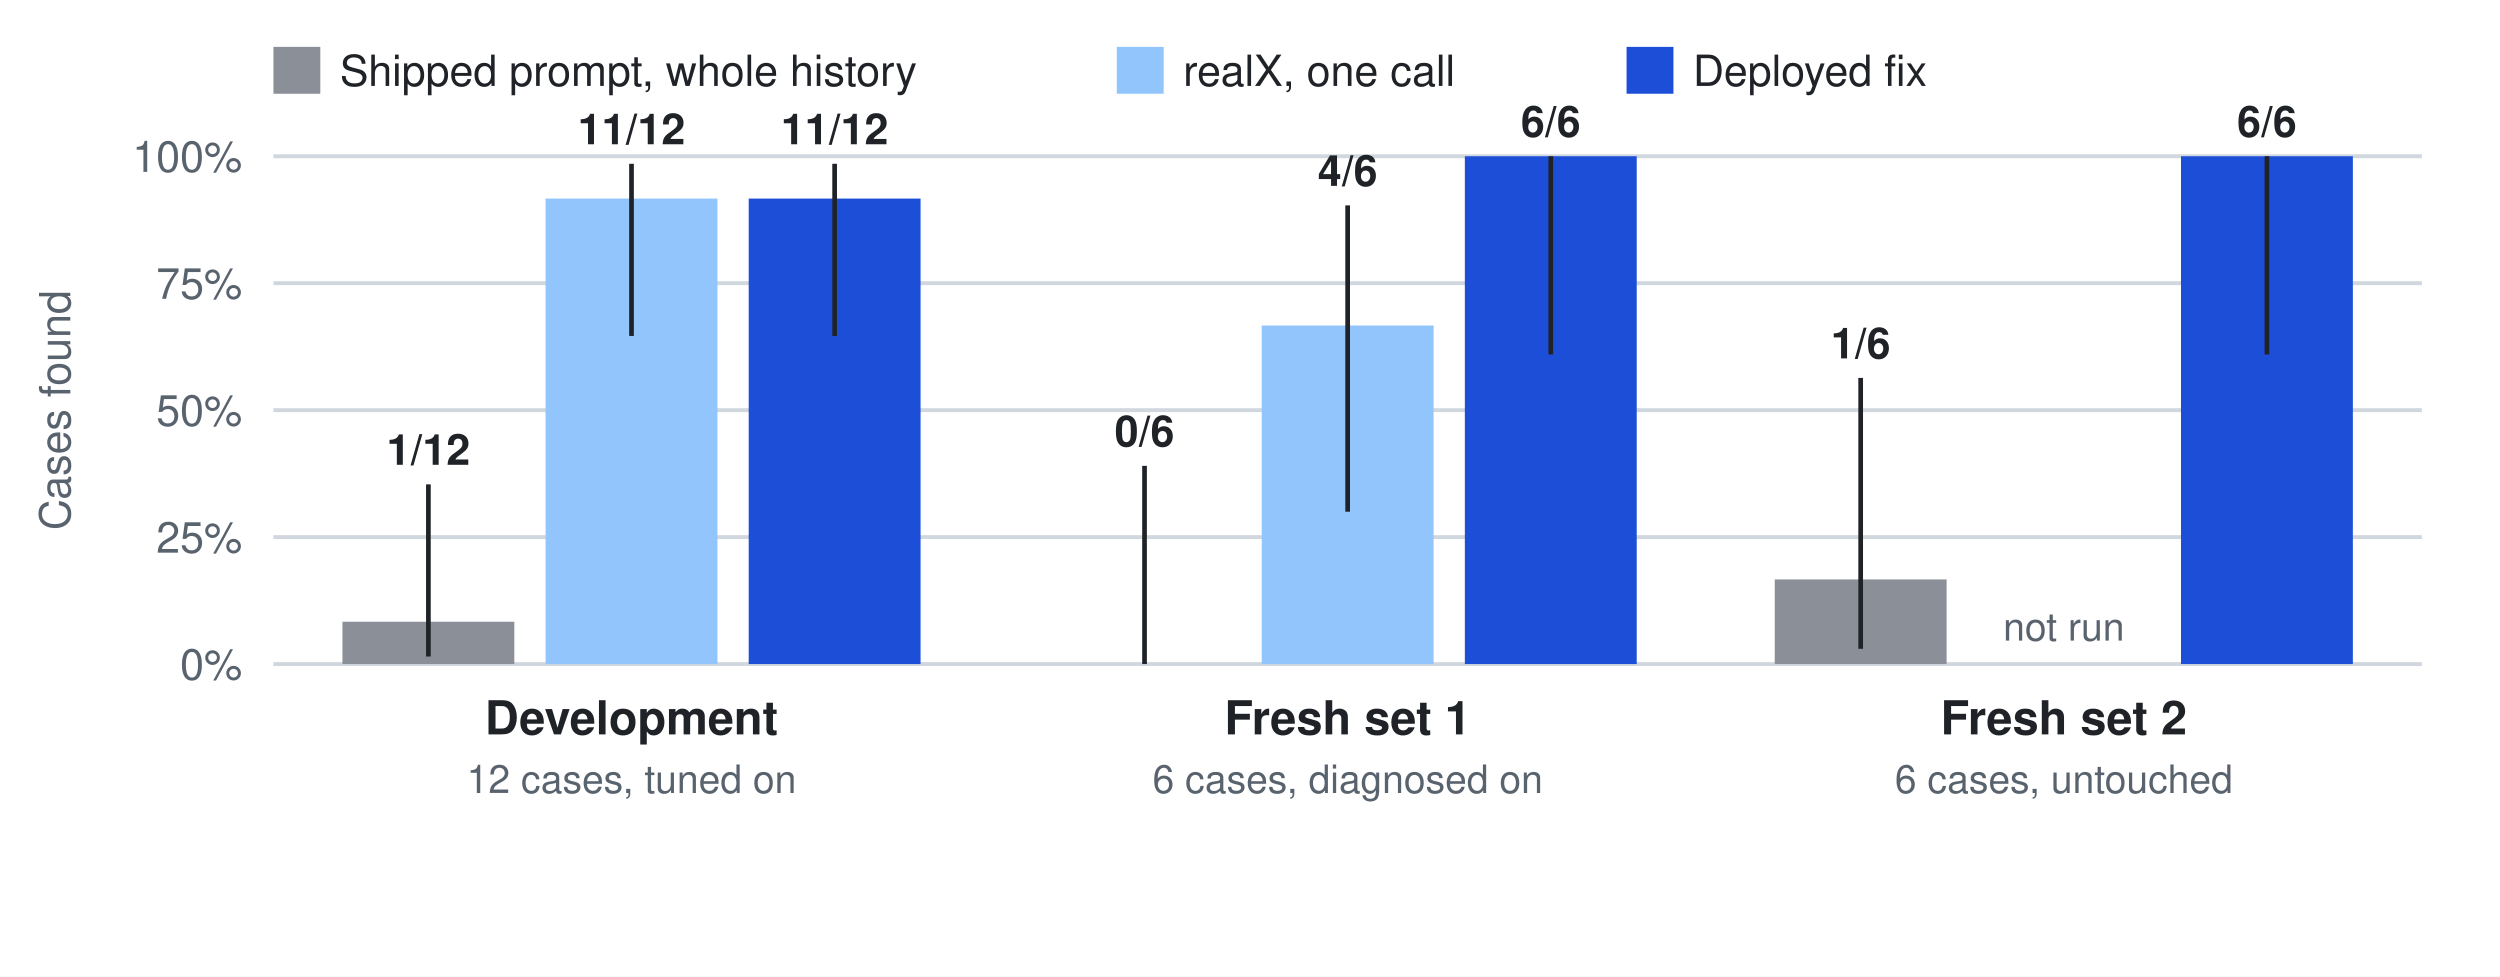
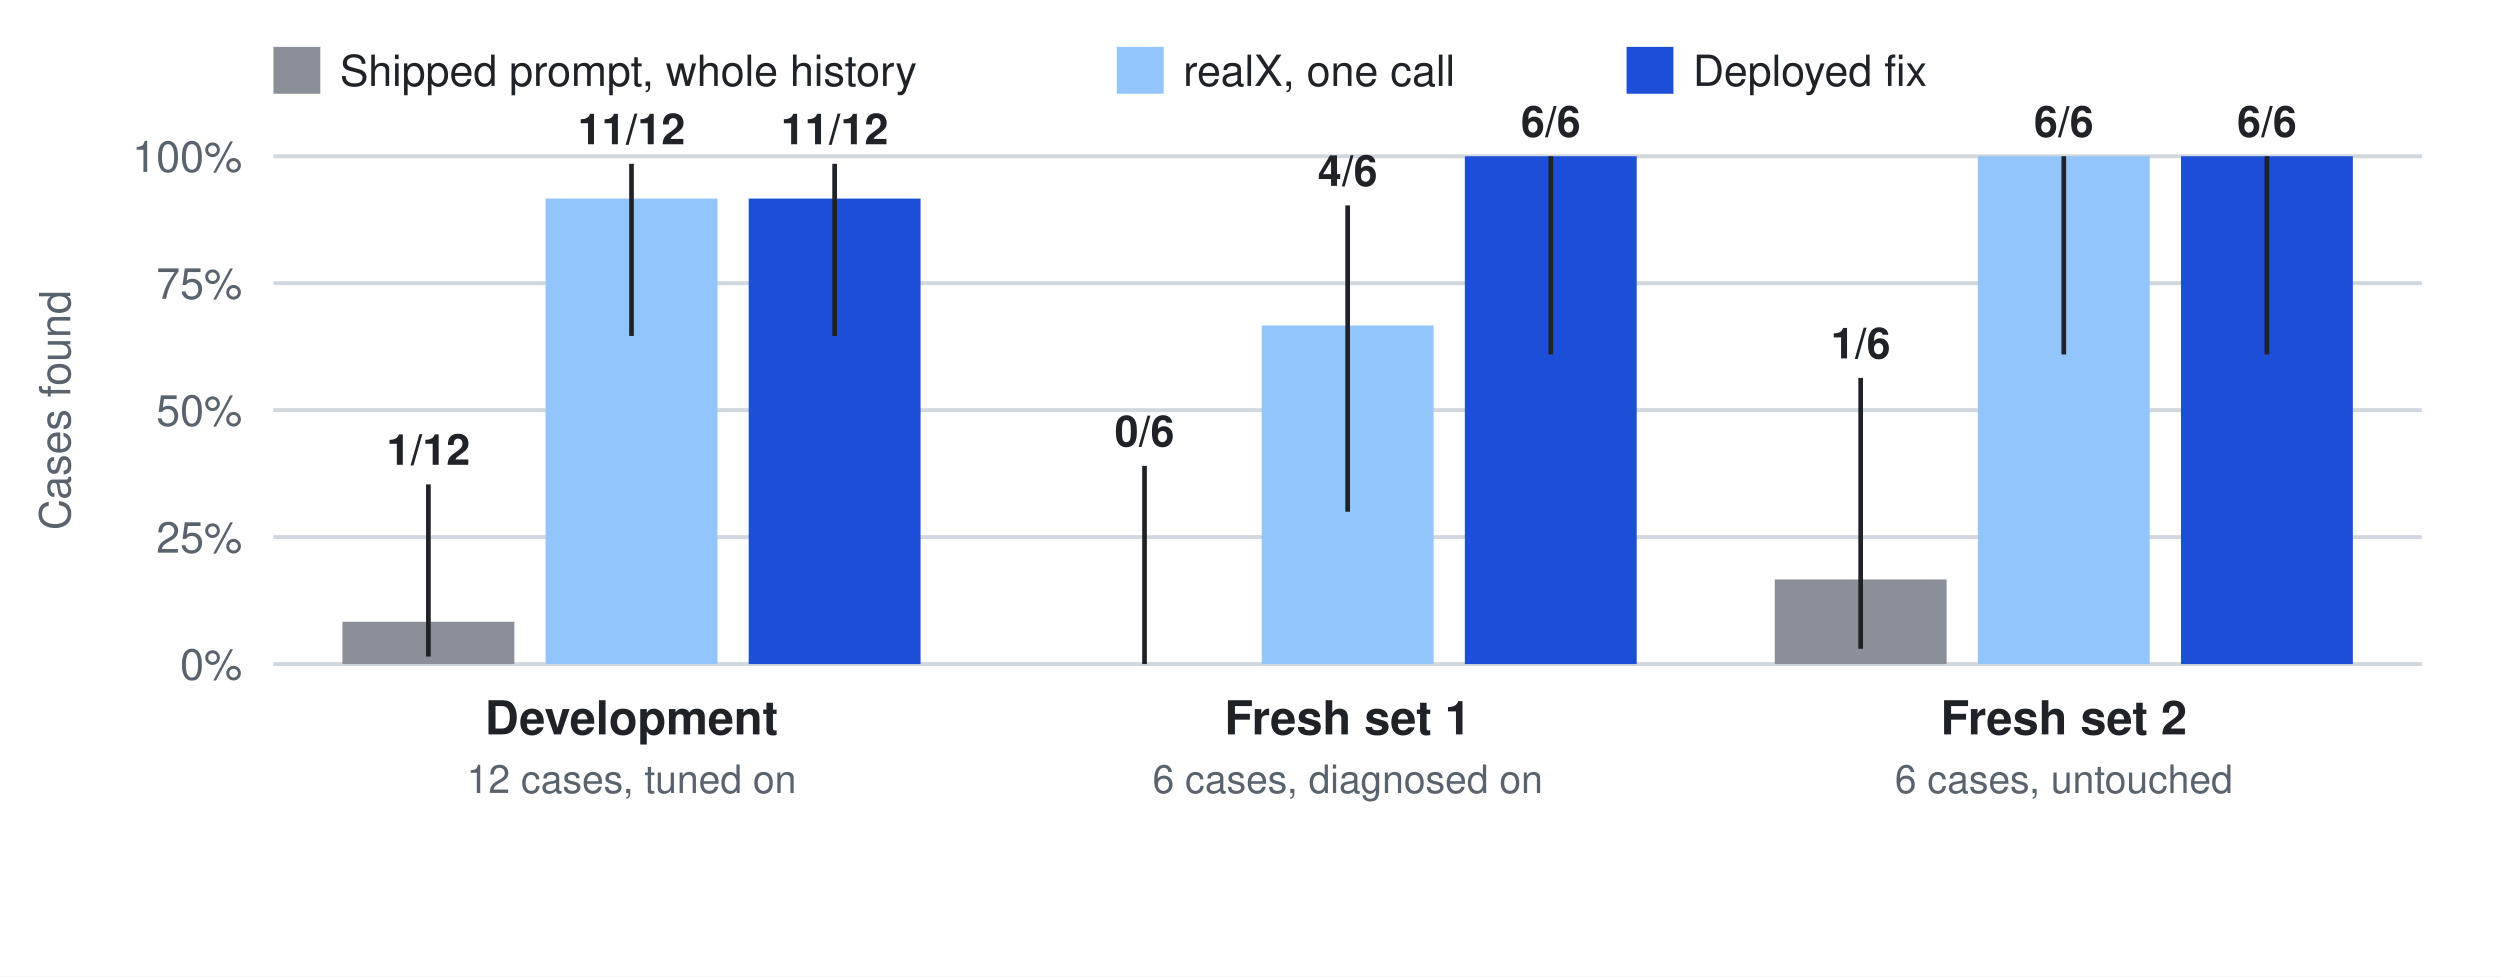
<svg xmlns="http://www.w3.org/2000/svg" viewBox="0 0 640 250" width="640" height="250" font-family="Helvetica, Arial, sans-serif">
  <rect width="640" height="250" fill="white" />
  <line x1="70" x2="620" y1="170.0" y2="170.0" stroke="#d0d7de" />
  <text x="62" y="174.0" font-size="11" text-anchor="end" fill="#59636e" font-weight="normal">0%</text>
  <line x1="70" x2="620" y1="137.5" y2="137.5" stroke="#d0d7de" />
  <text x="62" y="141.5" font-size="11" text-anchor="end" fill="#59636e" font-weight="normal">25%</text>
  <line x1="70" x2="620" y1="105.0" y2="105.0" stroke="#d0d7de" />
  <text x="62" y="109.0" font-size="11" text-anchor="end" fill="#59636e" font-weight="normal">50%</text>
  <line x1="70" x2="620" y1="72.5" y2="72.5" stroke="#d0d7de" />
  <text x="62" y="76.5" font-size="11" text-anchor="end" fill="#59636e" font-weight="normal">75%</text>
  <line x1="70" x2="620" y1="40.0" y2="40.0" stroke="#d0d7de" />
  <text x="62" y="44.0" font-size="11" text-anchor="end" fill="#59636e" font-weight="normal">100%</text>
  <rect x="87.667" y="159.167" width="44" height="10.833" fill="#8a8f98" />
  <line x1="109.667" x2="109.667" y1="168.068" y2="123.995" stroke="#1f2328" stroke-width="1.2" />
  <text x="109.667" y="118.995" font-size="11" text-anchor="middle" fill="#1f2328" font-weight="bold">1/12</text>
  <rect x="139.667" y="50.833" width="44" height="119.167" fill="#93c5fd" />
  <line x1="161.667" x2="161.667" y1="86.005" y2="41.932" stroke="#1f2328" stroke-width="1.2" />
  <text x="161.667" y="36.932" font-size="11" text-anchor="middle" fill="#1f2328" font-weight="bold">11/12</text>
  <rect x="191.667" y="50.833" width="44" height="119.167" fill="#1d4ed8" />
  <line x1="213.667" x2="213.667" y1="86.005" y2="41.932" stroke="#1f2328" stroke-width="1.2" />
  <text x="213.667" y="36.932" font-size="11" text-anchor="middle" fill="#1f2328" font-weight="bold">11/12</text>
  <text x="161.667" y="188" font-size="12" text-anchor="middle" fill="#1f2328" font-weight="bold">Development</text>
  <text x="161.667" y="203" font-size="10" text-anchor="middle" fill="#59636e" font-weight="normal">12 cases, tuned on</text>
  <rect x="271.0" y="170.0" width="44" height="0.0" fill="#8a8f98" />
  <line x1="293.0" x2="293.0" y1="170.0" y2="119.255" stroke="#1f2328" stroke-width="1.2" />
  <text x="293.0" y="114.255" font-size="11" text-anchor="middle" fill="#1f2328" font-weight="bold">0/6</text>
  <rect x="323.0" y="83.333" width="44" height="86.667" fill="#93c5fd" />
  <line x1="345.0" x2="345.0" y1="131.002" y2="52.58" stroke="#1f2328" stroke-width="1.2" />
  <text x="345.0" y="47.58" font-size="11" text-anchor="middle" fill="#1f2328" font-weight="bold">4/6</text>
  <rect x="375.0" y="40.0" width="44" height="130.0" fill="#1d4ed8" />
  <line x1="397.0" x2="397.0" y1="90.745" y2="40.0" stroke="#1f2328" stroke-width="1.2" />
  <text x="397.0" y="35.0" font-size="11" text-anchor="middle" fill="#1f2328" font-weight="bold">6/6</text>
  <text x="345.0" y="188" font-size="12" text-anchor="middle" fill="#1f2328" font-weight="bold">Fresh set 1</text>
  <text x="345.0" y="203" font-size="10" text-anchor="middle" fill="#59636e" font-weight="normal">6 cases, diagnosed on</text>
  <rect x="454.333" y="148.333" width="44" height="21.667" fill="#8a8f98" />
  <line x1="476.333" x2="476.333" y1="166.093" y2="96.744" stroke="#1f2328" stroke-width="1.2" />
  <text x="476.333" y="91.744" font-size="11" text-anchor="middle" fill="#1f2328" font-weight="bold">1/6</text>
-   <text x="528.333" y="164" font-size="10" text-anchor="middle" fill="#59636e" font-weight="normal">not run</text>
+   <rect x="506.333" y="40.0" width="44" height="130.0" fill="#93c5fd" />
+   <line x1="528.333" x2="528.333" y1="90.745" y2="40.0" stroke="#1f2328" stroke-width="1.2" />
+   <text x="528.333" y="35.0" font-size="11" text-anchor="middle" fill="#1f2328" font-weight="bold">6/6</text>
  <rect x="558.333" y="40.0" width="44" height="130.0" fill="#1d4ed8" />
  <line x1="580.333" x2="580.333" y1="90.745" y2="40.0" stroke="#1f2328" stroke-width="1.2" />
  <text x="580.333" y="35.0" font-size="11" text-anchor="middle" fill="#1f2328" font-weight="bold">6/6</text>
  <text x="528.333" y="188" font-size="12" text-anchor="middle" fill="#1f2328" font-weight="bold">Fresh set 2</text>
  <text x="528.333" y="203" font-size="10" text-anchor="middle" fill="#59636e" font-weight="normal">6 cases, untouched</text>
  <rect x="70" y="12" width="12" height="12" fill="#8a8f98" />
  <text x="87" y="22" font-size="11" text-anchor="start" fill="#1f2328" font-weight="normal">Shipped prompt, whole history</text>
  <rect x="285.9" y="12" width="12" height="12" fill="#93c5fd" />
  <text x="302.9" y="22" font-size="11" text-anchor="start" fill="#1f2328" font-weight="normal">realX, one call</text>
  <rect x="416.4" y="12" width="12" height="12" fill="#1d4ed8" />
  <text x="433.4" y="22" font-size="11" text-anchor="start" fill="#1f2328" font-weight="normal">Deployed fix</text>
  <text transform="rotate(-90 18 105.0)" x="18" y="105.0" font-size="11" text-anchor="middle" fill="#59636e" font-weight="normal">Cases found</text>
</svg>
